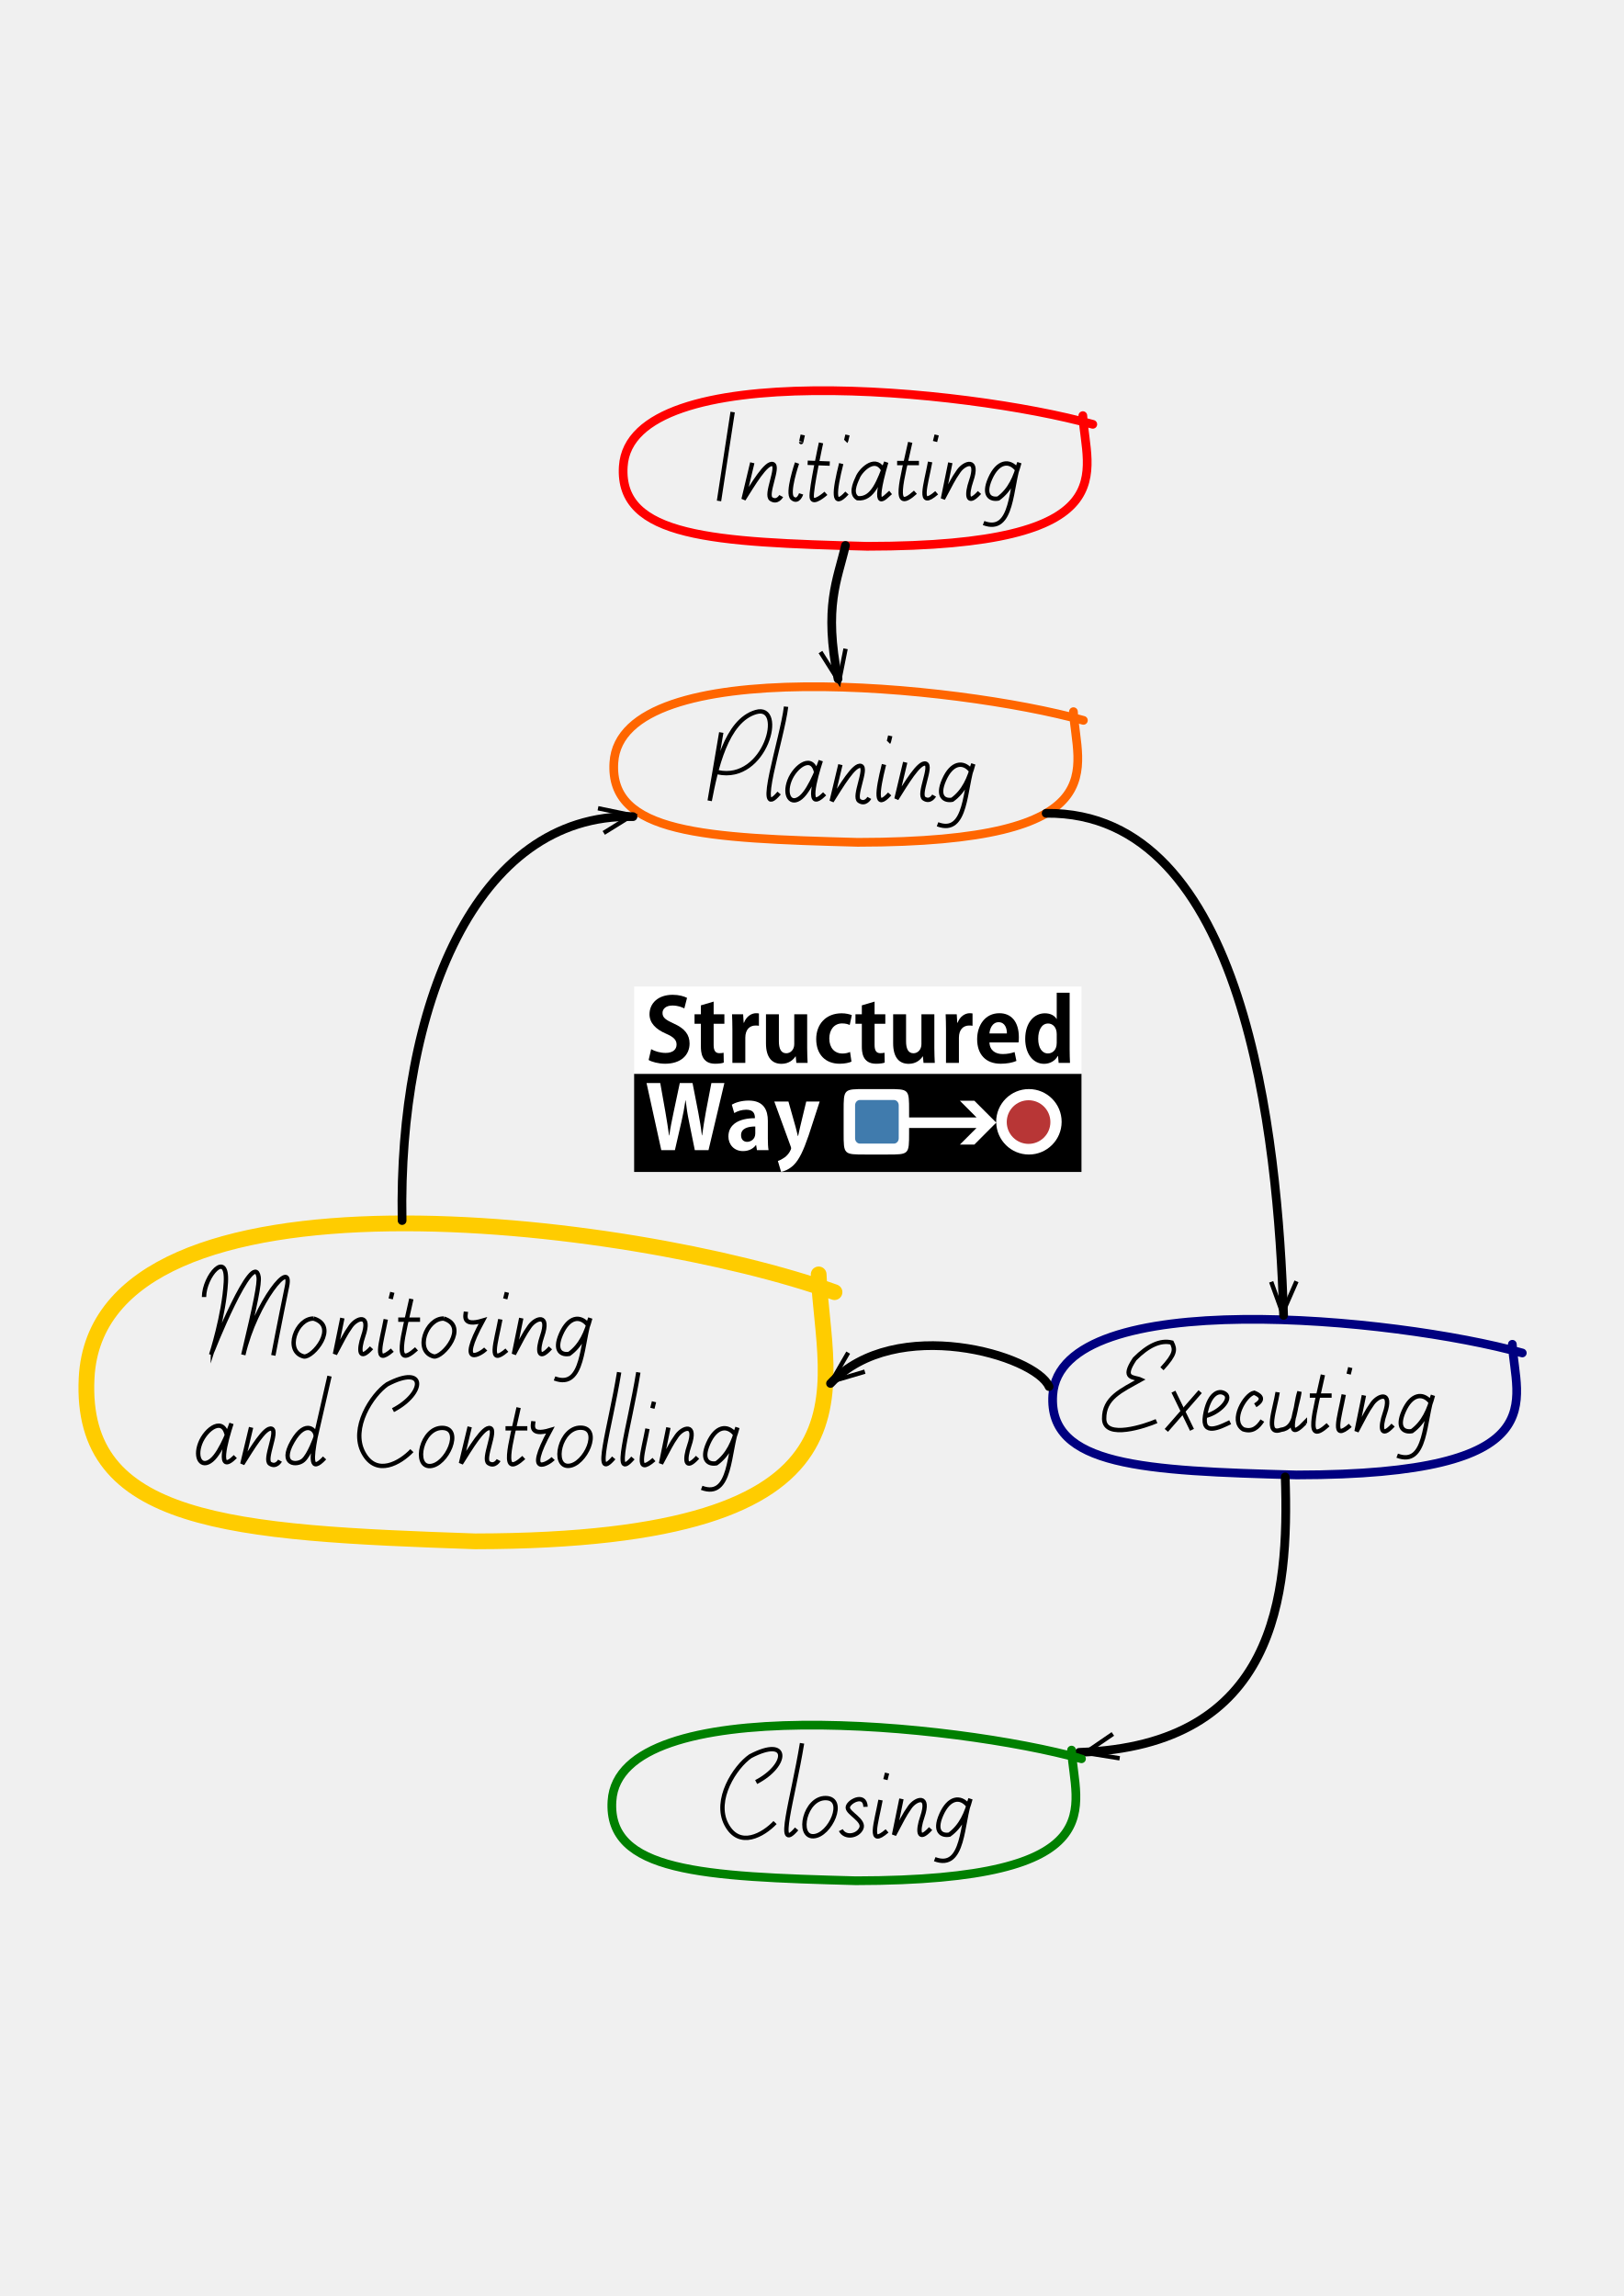
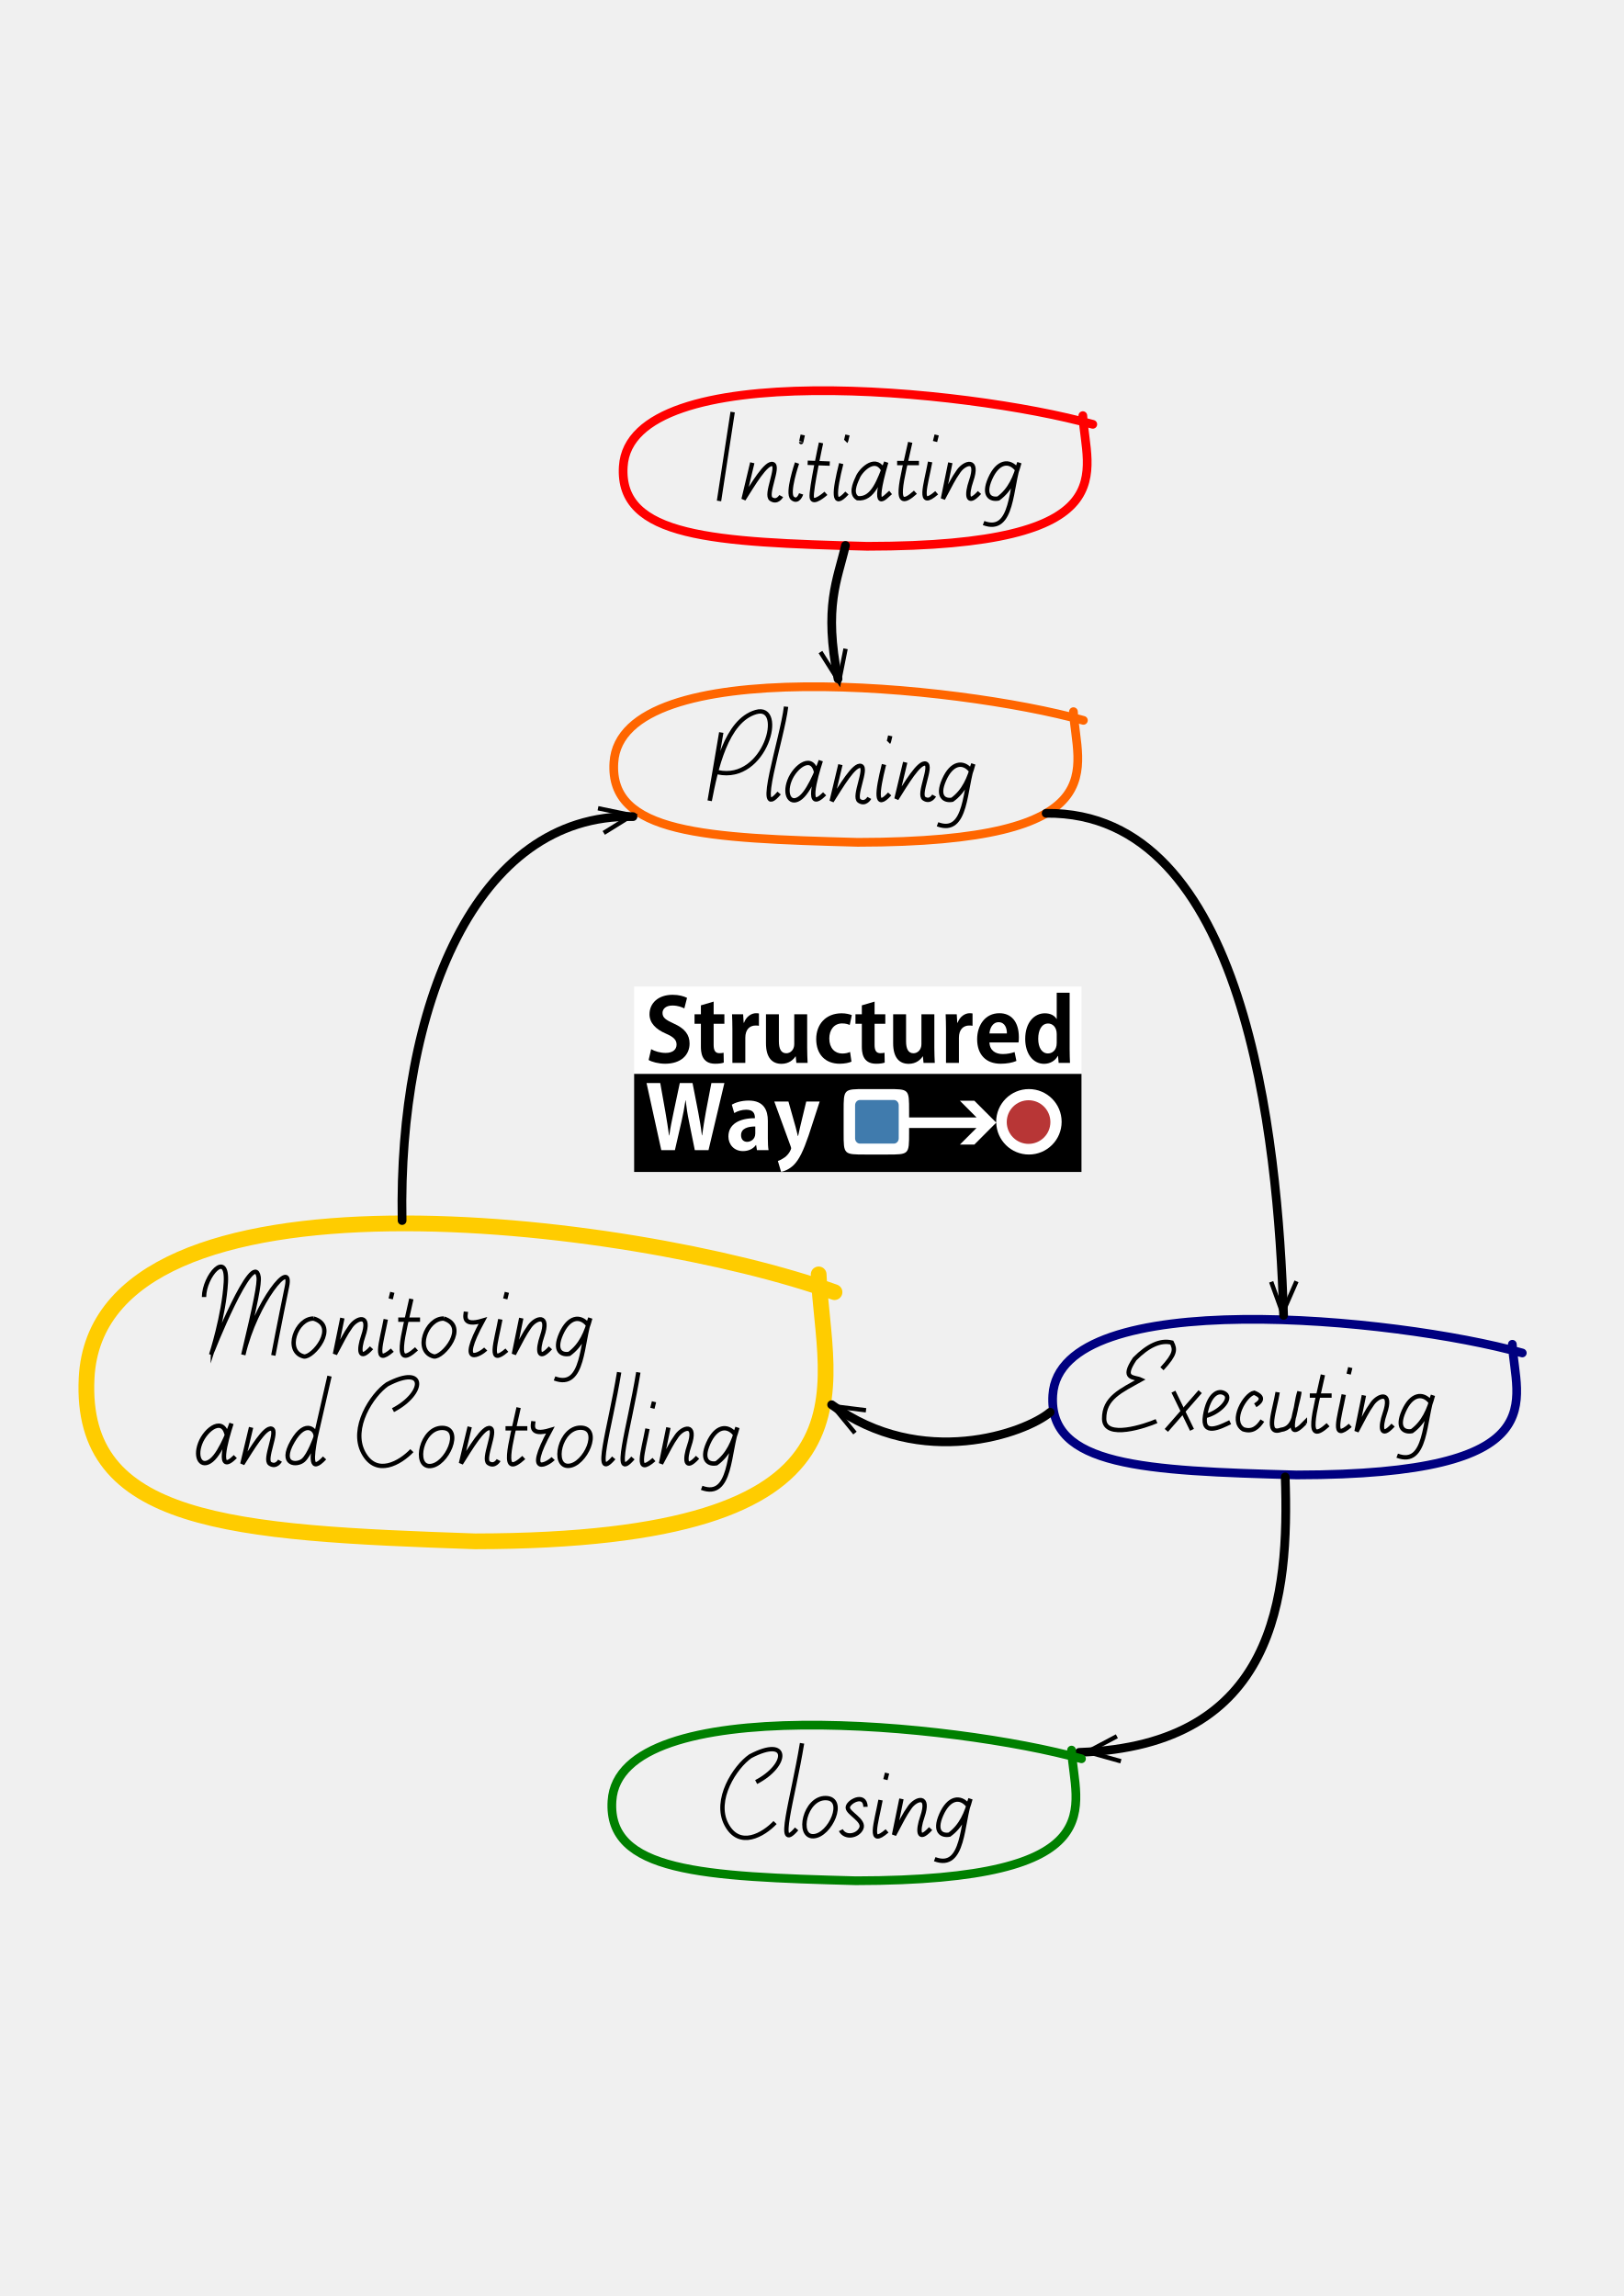
<svg xmlns="http://www.w3.org/2000/svg" xmlns:ns1="http://www.openswatchbook.org/uri/2009/osb" width="744.094" height="1052.362" id="svg6275" version="1.1">
  <defs id="defs6277">
    <marker orient="auto" refY="0.0" refX="0.0" id="Arrow2Send" style="overflow:visible;">
      <path id="path4039" style="font-size:12.0;fill-rule:evenodd;stroke-width:0.625;stroke-linejoin:round;" d="M 8.719,4.034 L -2.207,0.016 L 8.719,-4.002 C 6.973,-1.63 6.983,1.616 8.719,4.034 z " transform="scale(0.3) rotate(180) translate(-2.3,0)" />
    </marker>
    <marker orient="auto" refY="0.0" refX="0.0" id="Arrow1Lend" style="overflow:visible;">
      <path id="path4009" d="M 0.0,0.0 L 5.0,-5.0 L -12.5,0.0 L 5.0,5.0 L 0.0,0.0 z " style="fill-rule:evenodd;stroke:#000000;stroke-width:1.0pt;marker-start:none;" transform="scale(0.8) rotate(180) translate(12.5,0)" />
    </marker>
    <linearGradient id="linearGradient5213">
      <stop style="stop-color:#1b1b1b;stop-opacity:1;" offset="0" id="stop5215" />
      <stop id="stop5221" offset="0.5" style="stop-color:#1d1313;stop-opacity:0.498;" />
      <stop style="stop-color:#000000;stop-opacity:0;" offset="1" id="stop5217" />
    </linearGradient>
    <linearGradient id="linearGradient5203" ns1:paint="gradient">
      <stop style="stop-color:#a02c2c;stop-opacity:1;" offset="0" id="stop5205" />
      <stop style="stop-color:#a02c2c;stop-opacity:0;" offset="1" id="stop5207" />
    </linearGradient>
    <filter id="filter3855" color-interpolation-filters="sRGB">
      <feGaussianBlur id="feGaussianBlur3857" result="result1" in="SourceAlpha" stdDeviation="3" />
      <feComposite id="feComposite3859" in2="result1" result="result3" k4="-2" k1="-1" k2="3.2" operator="arithmetic" />
      <feColorMatrix id="feColorMatrix3861" result="result2" values="0 0 0 0 0 0 1 0 0 0 0 0 1 0 0 0 0 0 10 0 " />
      <feComposite id="feComposite3863" in2="result2" operator="out" in="SourceGraphic" result="fbSourceGraphic" />
      <feBlend id="feBlend3865" in2="fbSourceGraphic" mode="darken" in="fbSourceGraphic" />
    </filter>
  </defs>
  <g id="layer1">
    <path style="fill:none;stroke:#000000;stroke-width:2;stroke-linecap:butt;stroke-linejoin:miter;stroke-miterlimit:4;stroke-opacity:1;stroke-dasharray:none" d="m 335.75,188.862 -6.25,40.75" id="anim0" />
    <path style="fill:none;stroke:#000000;stroke-width:2;stroke-linecap:butt;stroke-linejoin:miter;stroke-miterlimit:4;stroke-opacity:1;stroke-dasharray:none" d="m 344.75,212.112 -4,16.75 c 4.253,-6.696 10.387,-17.241 13.438,-16.125 3.05,1.116 -3.683,14.102 -0.812,16 2.871,1.898 4.625,-1.375 4.625,-1.375" id="anim1" />
    <path style="fill:none;stroke:#000000;stroke-width:2;stroke-linecap:butt;stroke-linejoin:miter;stroke-miterlimit:4;stroke-opacity:1;stroke-dasharray:none" d="m 365.25,212.237 c 0,0 -4.781,13.874 -2.125,16.125 2.656,2.251 4,-2 4,-2" id="anim2" />
    <path style="fill:none;stroke:#000000;stroke-width:2;stroke-linecap:butt;stroke-linejoin:miter;stroke-miterlimit:4;stroke-opacity:1;stroke-dasharray:none" d="m 367.875,199.362 c -0.75,3.625 -0.75,3.25 -0.75,3.25" id="anim3" />
    <path style="fill:none;stroke:#000000;stroke-width:2;stroke-linecap:butt;stroke-linejoin:miter;stroke-miterlimit:4;stroke-opacity:1;stroke-dasharray:none" d="m 376.25,202.987 c 0,0 -4.698,21.414 -4.25,25 0.448,3.586 6.5,-1.875 6.5,-1.875" id="anim4" />
    <path style="fill:none;stroke:#000000;stroke-width:2;stroke-linecap:butt;stroke-linejoin:miter;stroke-miterlimit:4;stroke-opacity:1;stroke-dasharray:none" d="m 370.125,212.112 10.125,0.375" id="anim5" />
    <path style="fill:none;stroke:#000000;stroke-width:2;stroke-linecap:butt;stroke-linejoin:miter;stroke-miterlimit:4;stroke-opacity:1;stroke-dasharray:none" d="m 385.5,212.487 c -3.22,12.826 -4.089,20.873 2.625,13.5" id="anim7" />
    <path style="fill:none;stroke:#000000;stroke-width:2;stroke-linecap:butt;stroke-linejoin:miter;stroke-miterlimit:4;stroke-opacity:1;stroke-dasharray:none" d="m 388.375,199.362 c -0.625,2.875 -0.75,3 -0.75,3 l 0,0 0,0" id="anim8" />
    <path style="fill:none;stroke:#000000;stroke-width:2;stroke-linecap:butt;stroke-linejoin:miter;stroke-miterlimit:4;stroke-opacity:1;stroke-dasharray:none" d="m 404.5,214.987 c -3.833,-6.229 -10.513,1.074 -11.5,4 -1.304,2.796 -3.27,7.418 0,9.375 7.055,0.752 9.944,-8.214 13.125,-16.5 -7.065,24.493 -0.481,15.836 2,13.875 l 0,0 -0.75,0.625" id="anim9" />
    <path style="fill:none;stroke:#000000;stroke-width:2;stroke-linecap:butt;stroke-linejoin:miter;stroke-miterlimit:4;stroke-opacity:1;stroke-dasharray:none" d="m 417.125,202.737 c -3.7,17.033 -8.611,32.917 2.375,22.875" id="anim10" />
    <path style="fill:none;stroke:#000000;stroke-width:2;stroke-linecap:butt;stroke-linejoin:miter;stroke-miterlimit:4;stroke-opacity:1;stroke-dasharray:none" d="m 411.125,212.237 10,0 0,0" id="anim11" />
    <path style="fill:none;stroke:#000000;stroke-width:2;stroke-linecap:butt;stroke-linejoin:miter;stroke-miterlimit:4;stroke-opacity:1;stroke-dasharray:none" d="m 426.25,211.737 c -1.953,10.545 -5.891,21.863 3,14.125" id="anim12" />
    <path style="fill:none;stroke:#000000;stroke-width:2;stroke-linecap:butt;stroke-linejoin:miter;stroke-miterlimit:4;stroke-opacity:1;stroke-dasharray:none" d="m 429.25,199.362 -0.75,3" id="anim13" />
    <path style="fill:none;stroke:#000000;stroke-width:2;stroke-linecap:butt;stroke-linejoin:miter;stroke-miterlimit:4;stroke-opacity:1;stroke-dasharray:none" d="m 435.5,212.112 -3.375,16.5 c 3.678,-6.811 4.485,-8.859 7.25,-12.75 2.765,-3.891 9.372,-6.108 5.65,4.628 -2.067,5.96 -2.084,11.813 3.85,5.247" id="anim14" />
    <path style="fill:none;stroke:#000000;stroke-width:2;stroke-linecap:butt;stroke-linejoin:miter;stroke-miterlimit:4;stroke-opacity:1;stroke-dasharray:none" d="m 466,215.112 c -3.523,-4.394 -8.765,-3.676 -12.25,4.25 -3.485,7.926 0.374,9.774 3.75,9.125 5.377,-3.881 7.886,-9.848 9.625,-16.375 -4.142,10.567 -2.621,32.796 -16.375,27.625" id="anim15" />
    <path style="fill:none;stroke:#ff0000;stroke-width:4;stroke-linecap:round;stroke-linejoin:miter;stroke-miterlimit:4;stroke-opacity:1;stroke-dasharray:none" d="m 500.791,194.487 c -57.631,-16.135 -211.945,-31.388 -215.163,19.313 -2.071,32.638 41.542,34.714 111.745,36.595 120.181,-0.105 100.129,-34.252 98.858,-59.889" id="anim20" />
    <path style="fill:none;stroke:#000000;stroke-width:2;stroke-linecap:butt;stroke-linejoin:miter;stroke-miterlimit:4;stroke-opacity:1;stroke-dasharray:none" d="m 330.531,335.737 -5.303,31.289 c 2.746,-14.239 7.483,-36.698 21.213,-40.659 13.73,-3.961 4.479,32.394 -17.501,27.577" id="anim30" />
    <path style="fill:none;stroke:#000000;stroke-width:2;stroke-linecap:butt;stroke-linejoin:miter;stroke-miterlimit:4;stroke-opacity:1;stroke-dasharray:none" d="m 360.229,323.893 c -1.66,14.474 -14.93,53.617 -3.182,39.598" id="anim31" />
    <path style="fill:none;stroke:#000000;stroke-width:2;stroke-linecap:butt;stroke-linejoin:miter;stroke-miterlimit:4;stroke-opacity:1;stroke-dasharray:none" d="m 374.239,355.227 c -1.39,-10.46 -9.944,-4.106 -12.463,2.607 -2.519,6.713 0.582,11.481 5.259,7.646 4.677,-3.836 9.104,-16.838 9.104,-16.838 -2.579,7.964 -7.084,24.073 1.768,15.203" id="anim32" />
    <path style="fill:none;stroke:#000000;stroke-width:2;stroke-linecap:butt;stroke-linejoin:miter;stroke-miterlimit:4;stroke-opacity:1;stroke-dasharray:none" d="m 385.126,350.463 -4,16.75 c 4.253,-6.696 10.387,-17.241 13.438,-16.125 3.05,1.116 -3.683,14.102 -0.812,16 2.871,1.898 4.625,-1.375 4.625,-1.375" id="anim33" />
    <path style="fill:none;stroke:#000000;stroke-width:2;stroke-linecap:butt;stroke-linejoin:miter;stroke-miterlimit:4;stroke-opacity:1;stroke-dasharray:none" d="m 405.091,350.408 c -3.22,12.826 -4.089,20.873 2.625,13.5" id="anim34" />
    <path style="fill:none;stroke:#000000;stroke-width:2;stroke-linecap:butt;stroke-linejoin:miter;stroke-miterlimit:4;stroke-opacity:1;stroke-dasharray:none" d="m 407.966,337.283 c -0.625,2.875 -0.75,3 -0.75,3 l 0,0 0,0" id="anim35" />
    <path style="fill:none;stroke:#000000;stroke-width:2;stroke-linecap:butt;stroke-linejoin:miter;stroke-miterlimit:4;stroke-opacity:1;stroke-dasharray:none" d="m 414.824,349.403 -4,16.75 c 4.253,-6.696 10.387,-17.241 13.438,-16.125 3.05,1.116 -3.683,14.102 -0.812,16 2.871,1.898 4.625,-1.375 4.625,-1.375" id="anim36" />
    <path style="fill:none;stroke:#000000;stroke-width:2;stroke-linecap:butt;stroke-linejoin:miter;stroke-miterlimit:4;stroke-opacity:1;stroke-dasharray:none" d="m 444.897,353.178 c -3.523,-4.394 -8.765,-3.676 -12.25,4.25 -3.485,7.926 0.374,9.774 3.75,9.125 5.377,-3.881 7.886,-9.848 9.625,-16.375 -4.142,10.567 -2.621,32.796 -16.375,27.625" id="anim37" />
    <rect style="fill:#000000;fill-opacity:1;stroke:none" id="bg" width="205" height="45" x="290.61" y="492.16" />
    <rect style="fill:#ffffff;fill-opacity:1;stroke:none" id="rect3551" width="205" height="40" x="290.61" y="452.16" />
    <path id="logotext11" style="font-size:40px;font-style:normal;font-variant:normal;font-weight:bold;font-stretch:normal;text-align:start;line-height:125%;letter-spacing:0px;word-spacing:0px;writing-mode:lr-tb;text-anchor:start;fill:#ffffff;fill-opacity:1;stroke:none;font-family:Adobe Gothic Std;-inkscape-font-specification:Adobe Gothic Std Bold" d="m 323.49,509.56 c -0.64,3.68 -1.24,7.16 -1.72,10.8 l -0.12,0 c -0.4,-3.6 -1,-7 -1.68,-10.6 l -2.6,-13.36 -5.84,0 -2.8,13.2 c -0.8,3.84 -1.56,7.4 -2,10.84 l -0.12,0 c -0.44,-3.28 -1.04,-7.08 -1.68,-10.76 l -2.36,-13.28 -6.28,0 6.76,30.76 6.24,0 3,-13.04 c 0.76,-3.24 1.32,-6.32 1.84,-9.8 l 0.08,0 c 0.4,3.48 0.88,6.6 1.56,9.8 l 2.64,13.04 6.28,0 7.28,-30.76 -5.96,0 -2.52,13.16" />
    <path id="logotext12" style="font-size:40px;font-style:normal;font-variant:normal;font-weight:bold;font-stretch:normal;text-align:start;line-height:125%;letter-spacing:0px;word-spacing:0px;writing-mode:lr-tb;text-anchor:start;fill:#ffffff;fill-opacity:1;stroke:none;font-family:Adobe Gothic Std;-inkscape-font-specification:Adobe Gothic Std Bold" d="m 336.483,510.16 c 1.44,-0.88 3.44,-1.52 5.48,-1.52 3.24,0 4,1.68 4,3.88 -7.08,0 -12.16,2.68 -12.16,8.4 0,3.6 2.56,6.68 6.68,6.68 2.48,0 4.64,-1 5.92,-2.76 l 0.12,0 0.36,2.32 5.32,0 c -0.24,-1.36 -0.32,-3.32 -0.32,-5.28 l 0,-8.16 c 0,-4.88 -1.88,-9.28 -8.8,-9.28 -3.48,0 -6.24,1 -7.72,1.88 l 1.12,3.84 m 9.64,9.36 c 0,2.84 -2.32,3.84 -3.72,3.84 -1.48,0 -2.8,-0.92 -2.8,-3.04 0,-3.24 3.32,-4 6.52,-4 l 0,3.2" />
    <path id="logotext13" style="font-size:40px;font-style:normal;font-variant:normal;font-weight:bold;font-stretch:normal;text-align:start;line-height:125%;letter-spacing:0px;word-spacing:0px;writing-mode:lr-tb;text-anchor:start;fill:#ffffff;fill-opacity:1;stroke:none;font-family:Adobe Gothic Std;-inkscape-font-specification:Adobe Gothic Std Bold" d="m 366.676,516.52 c -0.32,1.4 -0.68,2.96 -0.92,4.16 l -0.12,0 c -0.28,-1.24 -0.68,-2.8 -1.04,-4.16 l -3.28,-11.64 -6.48,0 7.48,20.48 c 0.16,0.44 0.24,0.76 0.24,1 0,0.44 -1,2.72 -2.96,4.12 -1.04,0.72 -2.16,1.36 -3.12,1.64 l 1.48,5 c 1.32,-0.24 3.6,-1.04 5.76,-3.12 2.52,-2.52 4.4,-6.44 6.88,-13.64 l 5.04,-15.48 -6.16,0 -2.8,11.64" />
    <path id="logotext1" style="font-size:40px;font-style:normal;font-variant:normal;font-weight:bold;font-stretch:normal;text-align:start;line-height:125%;letter-spacing:0px;word-spacing:0px;writing-mode:lr-tb;text-anchor:start;fill:#000000;fill-opacity:1;stroke:none;font-family:Adobe Gothic Std;-inkscape-font-specification:Adobe Gothic Std Bold" d="m 297.25,485.84 c 1.44,0.88 4.52,1.72 7.56,1.72 7.16,0 11.2,-3.92 11.2,-9.28 0,-4.04 -2.2,-6.88 -7.12,-9.08 -3.76,-1.72 -5.28,-2.72 -5.28,-4.92 0,-1.72 1.4,-3.4 4.52,-3.4 2.52,0 4.4,0.76 5.48,1.32 l 1.24,-4.84 c -1.44,-0.72 -3.68,-1.4 -6.6,-1.4 -6.64,0 -10.6,3.88 -10.6,8.92 0,4 2.88,6.88 7.52,8.88 3.4,1.48 4.88,2.8 4.88,5 0,2.28 -1.72,3.84 -5,3.84 -2.48,0 -5.04,-0.76 -6.64,-1.72 l -1.16,4.96" />
    <path id="logotext2" style="font-size:40px;font-style:normal;font-variant:normal;font-weight:bold;font-stretch:normal;text-align:start;line-height:125%;letter-spacing:0px;word-spacing:0px;writing-mode:lr-tb;text-anchor:start;fill:#000000;fill-opacity:1;stroke:none;font-family:Adobe Gothic Std;-inkscape-font-specification:Adobe Gothic Std Bold" d="m 318.283,464.88 0,4.36 2.92,0 0,10.28 c 0,2.48 0.12,8.04 6.52,8.04 1.72,0 3.16,-0.2 3.96,-0.52 l -0.08,-4.52 c -0.6,0.12 -1.08,0.2 -1.92,0.2 -1.8,0 -2.64,-1.12 -2.64,-3.8 l 0,-9.68 4.92,0 0,-4.36 -4.92,0 0,-5.8 -5.84,1.72 0,4.08 -2.92,0" />
    <path id="logotext3" style="font-size:40px;font-style:normal;font-variant:normal;font-weight:bold;font-stretch:normal;text-align:start;line-height:125%;letter-spacing:0px;word-spacing:0px;writing-mode:lr-tb;text-anchor:start;fill:#000000;fill-opacity:1;stroke:none;font-family:Adobe Gothic Std;-inkscape-font-specification:Adobe Gothic Std Bold" d="m 340.793,468.76 -0.24,-3.88 -5.08,0 c 0.08,2 0.16,4.2 0.16,6.96 l 0,15.32 5.92,0 0,-11.52 c 0,-3.8 2.04,-5.6 4.72,-5.6 0.6,0 1.08,0.04 1.52,0.12 l 0,-5.64 c -0.4,-0.08 -0.76,-0.12 -1.32,-0.12 -2.08,0 -4.48,1.48 -5.52,4.36 l -0.16,0" />
    <path id="logotext4" style="font-size:40px;font-style:normal;font-variant:normal;font-weight:bold;font-stretch:normal;text-align:start;line-height:125%;letter-spacing:0px;word-spacing:0px;writing-mode:lr-tb;text-anchor:start;fill:#000000;fill-opacity:1;stroke:none;font-family:Adobe Gothic Std;-inkscape-font-specification:Adobe Gothic Std Bold" d="m 363.982,464.88 0,13.72 c 0,2.52 -1.72,4.16 -3.64,4.16 -2.44,0 -3.4,-2.12 -3.4,-5.48 l 0,-12.4 -5.92,0 0,13.28 c 0,6.68 2.88,9.44 7.12,9.44 3.44,0 5.48,-1.96 6.4,-3.4 l 0.12,0 0.28,2.96 5.16,0 c -0.08,-1.88 -0.2,-4.16 -0.2,-6.8 l 0,-15.48 -5.92,0" />
    <path id="logotext5" style="font-size:40px;font-style:normal;font-variant:normal;font-weight:bold;font-stretch:normal;text-align:start;line-height:125%;letter-spacing:0px;word-spacing:0px;writing-mode:lr-tb;text-anchor:start;fill:#000000;fill-opacity:1;stroke:none;font-family:Adobe Gothic Std;-inkscape-font-specification:Adobe Gothic Std Bold" d="m 390.363,465.28 c -0.96,-0.4 -2.72,-0.84 -4.64,-0.84 -7.36,0 -11.68,5.12 -11.68,11.8 0,7.08 4.24,11.32 10.76,11.32 2.36,0 4.4,-0.48 5.4,-0.96 l -0.64,-4.44 c -0.96,0.44 -2.12,0.72 -3.6,0.72 -3.4,0 -5.92,-2.52 -5.92,-6.88 0,-3.92 2.16,-6.92 5.88,-6.92 1.64,0 2.72,0.36 3.48,0.72 l 0.96,-4.52" />
    <path id="logotext6" style="font-size:40px;font-style:normal;font-variant:normal;font-weight:bold;font-stretch:normal;text-align:start;line-height:125%;letter-spacing:0px;word-spacing:0px;writing-mode:lr-tb;text-anchor:start;fill:#000000;fill-opacity:1;stroke:none;font-family:Adobe Gothic Std;-inkscape-font-specification:Adobe Gothic Std Bold" d="m 392.033,464.88 0,4.36 2.92,0 0,10.28 c 0,2.48 0.12,8.04 6.52,8.04 1.72,0 3.16,-0.2 3.96,-0.52 l -0.08,-4.52 c -0.6,0.12 -1.08,0.2 -1.92,0.2 -1.8,0 -2.64,-1.12 -2.64,-3.8 l 0,-9.68 4.92,0 0,-4.36 -4.92,0 0,-5.8 -5.84,1.72 0,4.08 -2.92,0" />
    <path id="logotext7" style="font-size:40px;font-style:normal;font-variant:normal;font-weight:bold;font-stretch:normal;text-align:start;line-height:125%;letter-spacing:0px;word-spacing:0px;writing-mode:lr-tb;text-anchor:start;fill:#000000;fill-opacity:1;stroke:none;font-family:Adobe Gothic Std;-inkscape-font-specification:Adobe Gothic Std Bold" d="m 422.263,464.88 0,13.72 c 0,2.52 -1.72,4.16 -3.64,4.16 -2.44,0 -3.4,-2.12 -3.4,-5.48 l 0,-12.4 -5.92,0 0,13.28 c 0,6.68 2.88,9.44 7.12,9.44 3.44,0 5.48,-1.96 6.4,-3.4 l 0.12,0 0.28,2.96 5.16,0 c -0.08,-1.88 -0.2,-4.16 -0.2,-6.8 l 0,-15.48 -5.92,0" />
    <path id="logotext8" style="font-size:40px;font-style:normal;font-variant:normal;font-weight:bold;font-stretch:normal;text-align:start;line-height:125%;letter-spacing:0px;word-spacing:0px;writing-mode:lr-tb;text-anchor:start;fill:#000000;fill-opacity:1;stroke:none;font-family:Adobe Gothic Std;-inkscape-font-specification:Adobe Gothic Std Bold" d="m 438.684,468.76 -0.24,-3.88 -5.08,0 c 0.08,2 0.16,4.2 0.16,6.96 l 0,15.32 5.92,0 0,-11.52 c 0,-3.8 2.04,-5.6 4.72,-5.6 0.6,0 1.08,0.04 1.52,0.12 l 0,-5.64 c -0.4,-0.08 -0.76,-0.12 -1.32,-0.12 -2.08,0 -4.48,1.48 -5.52,4.36 l -0.16,0" />
    <path id="logotext9" style="font-size:40px;font-style:normal;font-variant:normal;font-weight:bold;font-stretch:normal;text-align:start;line-height:125%;letter-spacing:0px;word-spacing:0px;writing-mode:lr-tb;text-anchor:start;fill:#000000;fill-opacity:1;stroke:none;font-family:Adobe Gothic Std;-inkscape-font-specification:Adobe Gothic Std Bold" d="m 466.753,477.8 c 0.12,-0.64 0.16,-1.48 0.16,-2.36 0,-7.2 -3.52,-11.04 -8.92,-11.04 -6.52,0 -10.2,5.52 -10.2,11.92 0,6.92 3.92,11.24 10.8,11.24 2.76,0 5.36,-0.48 7.2,-1.28 l -0.84,-4.08 c -1.52,0.52 -3.24,0.92 -5.44,0.92 -3.2,0 -5.92,-1.52 -6.08,-5.32 l 13.32,0 m -13.32,-4.12 c 0.16,-2.2 1.36,-5.16 4.2,-5.16 2.92,0 3.84,2.84 3.8,5.16 l -8,0" />
    <path id="logotext10" style="font-size:40px;font-style:normal;font-variant:normal;font-weight:bold;font-stretch:normal;text-align:start;line-height:125%;letter-spacing:0px;word-spacing:0px;writing-mode:lr-tb;text-anchor:start;fill:#000000;fill-opacity:1;stroke:none;font-family:Adobe Gothic Std;-inkscape-font-specification:Adobe Gothic Std Bold" d="m 484.264,455 0,12.04 -0.08,0 c -0.88,-1.52 -2.76,-2.6 -5.36,-2.6 -4.8,0 -9,4.16 -9,11.76 0,6.76 3.6,11.4 8.64,11.4 2.72,0 5.12,-1.4 6.28,-3.6 l 0.12,0 0.28,3.16 5.2,0 c -0.08,-1.64 -0.16,-4.12 -0.16,-6.36 l 0,-25.8 -5.92,0 m 0,23.04 c 0,3.52 -2.24,4.8 -4,4.8 -2.8,0 -4.48,-2.68 -4.48,-6.72 0,-3.88 1.52,-7 4.56,-7 1.96,0 3.92,1.6 3.92,4.84 l 0,4.08" />
    <g id="g3095">
      <path id="rect6105" d="m 396.61,499.172 c -9.989,0 -10,0.006 -10,10 l 0,10 c 0,9.991 0.009,10 10,10 l 10,0 c 9.991,0 10,-10e-4 10,-10 l 0,-2.156 30.875,0 -7.594,7.594 6.625,0 10.031,-10.062 c 0.202,8.109 6.812,14.625 14.969,14.625 8.284,0 15,-6.716 15,-15 0,-8.284 -6.716,-15 -15,-15 -8.284,0 -15,6.716 -15,15 0,0.116 -0.003,0.228 0,0.344 l -10,-10 -6.625,0 7.625,7.656 -30.906,0 0,-3 c 0,-10.023 0.023,-10 -10,-10 z" style="fill:#ffffff;fill-opacity:1;stroke:#ffffff;stroke-width:0;stroke-linejoin:miter;stroke-miterlimit:4;stroke-opacity:1" />
      <rect ry="2.423" rx="2.237" y="504.169" x="391.86" height="20" width="20" id="rect2989" style="fill:#3a77ab;fill-opacity:0.961;stroke:none" />
      <path transform="matrix(0.9411765,0,0,0.9638554,43.71269,-18.5854)" d="m 465,552.862 a 10.625,10.375 0 1 1 -21.25,0 10.625,10.375 0 1 1 21.25,0 z" id="logo" style="fill:#b62f2f;fill-opacity:0.961;stroke:none" />
    </g>
    <path style="fill:none;stroke:#ff6600;stroke-width:4;stroke-linecap:round;stroke-linejoin:miter;stroke-miterlimit:4;stroke-opacity:1;stroke-dasharray:none" d="m 496.484,330.171 c -57.631,-16.135 -211.945,-31.388 -215.163,19.313 -2.071,32.638 41.542,34.714 111.745,36.595 120.181,-0.105 100.129,-34.252 98.858,-59.889" id="anim38" />
    <path style="fill:none;stroke:#000000;stroke-width:4;stroke-linecap:round;stroke-linejoin:miter;stroke-miterlimit:4;stroke-opacity:1;stroke-dasharray:none;marker-end:none" d="m 387.453,250.001 c -3.656,15.844 -10.088,27.865 -3.414,61.14" id="anim39" />
    <path style="fill:none;stroke:#000000;stroke-width:2;stroke-linecap:butt;stroke-linejoin:miter;stroke-miterlimit:4;stroke-opacity:1;stroke-dasharray:none" d="m 376,298.862 8.5,13.5 3,-15" id="anim40" />
    <path style="fill:none;stroke:#000000;stroke-width:2;stroke-linecap:butt;stroke-linejoin:miter;stroke-miterlimit:4;stroke-opacity:1;stroke-dasharray:none" d="m 532.5,627.362 c 6.35,-6.887 6.063,-8.859 4.5,-12 -5.318,-1.337 -11.016,1.507 -17,7.5 -6.373,9.484 -0.24,8.13 2.75,9.5 -8.947,5 -16.89,8.382 -16.75,18 0.14,9.618 19.236,3.103 24,1" id="anim50" />
    <path style="fill:none;stroke:#000000;stroke-width:2;stroke-linecap:butt;stroke-linejoin:miter;stroke-miterlimit:4;stroke-opacity:1;stroke-dasharray:none" d="m 537.75,637.862 8.5,17.5" id="anim51" />
    <path style="fill:none;stroke:#000000;stroke-width:2;stroke-linecap:butt;stroke-linejoin:miter;stroke-miterlimit:4;stroke-opacity:1;stroke-dasharray:none" d="m 534.5,655.612 15.5,-17.75" id="anim53" />
    <path style="fill:none;stroke:#000000;stroke-width:2;stroke-linecap:butt;stroke-linejoin:miter;stroke-miterlimit:4;stroke-opacity:1;stroke-dasharray:none" d="m 552,649.112 c 6.779,-1.421 12.718,-7.973 9.5,-10.25 -3.218,-2.277 -7.683,0.385 -9.25,10 -1.567,9.615 7.016,5.175 11.5,3" id="anim54" />
    <path style="fill:none;stroke:#000000;stroke-width:2;stroke-linecap:butt;stroke-linejoin:miter;stroke-miterlimit:4;stroke-opacity:1;stroke-dasharray:none" d="m 575.25,644.112 c 5.028,-3.081 1.52,-4.951 -0.5,-5.75 -3.999,0.657 -11.325,12.836 -5,16.75 4.079,1.38 6.658,-0.742 8.75,-4" id="anim55" />
    <path style="fill:none;stroke:#000000;stroke-width:2;stroke-linecap:butt;stroke-linejoin:miter;stroke-miterlimit:4;stroke-opacity:1;stroke-dasharray:none" d="m 585.5,638.112 c -1.212,7.829 -5.938,19.924 1.5,17.25 7.336,-0.83 6.196,-10.523 8.5,-17.5 -0.67,6.256 -7.939,25.111 2.5,14.25 l 0,0 0,0.25" id="anim56" />
    <path style="fill:none;stroke:#000000;stroke-width:2;stroke-linecap:butt;stroke-linejoin:miter;stroke-miterlimit:4;stroke-opacity:1;stroke-dasharray:none" d="m 606.242,630.15 c -3.7,17.033 -8.611,32.917 2.375,22.875" id="anim57" />
    <path style="fill:none;stroke:#000000;stroke-width:2;stroke-linecap:butt;stroke-linejoin:miter;stroke-miterlimit:4;stroke-opacity:1;stroke-dasharray:none" d="m 600.242,639.65 10,0 0,0" id="anim58" />
    <path style="fill:none;stroke:#000000;stroke-width:2;stroke-linecap:butt;stroke-linejoin:miter;stroke-miterlimit:4;stroke-opacity:1;stroke-dasharray:none" d="m 615.79,639.198 c -1.953,10.545 -5.891,21.863 3,14.125" id="anim59" />
    <path style="fill:none;stroke:#000000;stroke-width:2;stroke-linecap:butt;stroke-linejoin:miter;stroke-miterlimit:4;stroke-opacity:1;stroke-dasharray:none" d="m 618.79,626.823 -0.75,3" id="anim60" />
    <path style="fill:none;stroke:#000000;stroke-width:2;stroke-linecap:butt;stroke-linejoin:miter;stroke-miterlimit:4;stroke-opacity:1;stroke-dasharray:none" d="m 625.04,639.573 -3.375,16.5 c 3.678,-6.811 4.485,-8.859 7.25,-12.75 2.765,-3.891 9.372,-6.108 5.65,4.628 -2.067,5.96 -2.084,11.813 3.85,5.247" id="anim61" />
    <path style="fill:none;stroke:#000000;stroke-width:2;stroke-linecap:butt;stroke-linejoin:miter;stroke-miterlimit:4;stroke-opacity:1;stroke-dasharray:none" d="m 655.54,642.573 c -3.523,-4.394 -8.765,-3.676 -12.25,4.25 -3.485,7.926 0.374,9.774 3.75,9.125 5.377,-3.881 7.886,-9.848 9.625,-16.375 -4.142,10.567 -2.621,32.796 -16.375,27.625" id="anim62" />
    <path style="fill:none;stroke:#000080;stroke-width:4;stroke-linecap:round;stroke-linejoin:miter;stroke-miterlimit:4;stroke-opacity:1;stroke-dasharray:none" d="m 697.617,620.124 c -57.631,-16.135 -211.945,-31.388 -215.163,19.313 -2.071,32.638 41.542,34.714 111.745,36.595 120.181,-0.105 100.129,-34.252 98.858,-59.889" id="anim63" />
    <path style="fill:none;stroke:#000000;stroke-width:4;stroke-linecap:round;stroke-linejoin:miter;stroke-miterlimit:4;stroke-opacity:1;stroke-dasharray:none;marker-end:none" d="m 479.418,372.766 c 91.155,-0.966 106.282,147.66 108.809,230.134" id="anim64" />
    <path style="fill:none;stroke:#000000;stroke-width:2;stroke-linecap:butt;stroke-linejoin:miter;stroke-miterlimit:4;stroke-opacity:1;stroke-dasharray:none" d="m 594.145,587.294 -6.397,14.614 -5.198,-14.387" id="anim65" />
    <path style="fill:none;stroke:#000000;stroke-width:2;stroke-linecap:butt;stroke-linejoin:miter;stroke-miterlimit:4;stroke-opacity:1;stroke-dasharray:none" d="m 93.5,594.487 c 0.057,-9.641 10.877,-21.945 10,-6.75 -0.877,15.195 -6.75,33.25 -6.75,33.25 -0.117,-0.588 19.502,-49.125 21.75,-35.75 0.489,2.912 -1.385,12.203 -7,35.75 5.578,-24.154 22.879,-45.162 20,-31.25 -3.26,15.757 -6.25,31.5 -6.25,31.5" id="anim70" />
    <path style="fill:none;stroke:#000000;stroke-width:2;stroke-linecap:butt;stroke-linejoin:miter;stroke-miterlimit:4;stroke-opacity:1;stroke-dasharray:none" d="m 143.75,604.362 c 11.528,3.554 -0.396,18.041 -4.5,17.375 -9.063,-2.212 -3.545,-17.579 4.5,-17.375" id="anim71" />
    <path style="fill:none;stroke:#000000;stroke-width:2;stroke-linecap:butt;stroke-linejoin:miter;stroke-miterlimit:4;stroke-opacity:1;stroke-dasharray:none" d="m 156.886,604.134 -3.375,16.5 c 3.678,-6.811 4.485,-8.859 7.25,-12.75 2.765,-3.891 9.372,-6.108 5.65,4.628 -2.067,5.96 -2.084,11.813 3.85,5.247" id="anim72" />
    <path style="fill:none;stroke:#000000;stroke-width:2;stroke-linecap:butt;stroke-linejoin:miter;stroke-miterlimit:4;stroke-opacity:1;stroke-dasharray:none" d="m 176.787,604.709 c -1.953,10.545 -5.891,21.863 3,14.125" id="anim73" />
    <path style="fill:none;stroke:#000000;stroke-width:2;stroke-linecap:butt;stroke-linejoin:miter;stroke-miterlimit:4;stroke-opacity:1;stroke-dasharray:none" d="m 179.787,592.334 -0.75,3" id="anim74" />
    <path style="fill:none;stroke:#000000;stroke-width:2;stroke-linecap:butt;stroke-linejoin:miter;stroke-miterlimit:4;stroke-opacity:1;stroke-dasharray:none" d="m 229.287,604.709 c -1.953,10.545 -5.891,21.863 3,14.125" id="anim79" />
    <path style="fill:none;stroke:#000000;stroke-width:2;stroke-linecap:butt;stroke-linejoin:miter;stroke-miterlimit:4;stroke-opacity:1;stroke-dasharray:none" d="m 232.287,592.334 -0.75,3" id="anim80" />
    <path style="fill:none;stroke:#000000;stroke-width:2;stroke-linecap:butt;stroke-linejoin:miter;stroke-miterlimit:4;stroke-opacity:1;stroke-dasharray:none" d="m 238.875,604.165 -3.375,16.5 c 3.678,-6.811 4.485,-8.859 7.25,-12.75 2.765,-3.891 9.372,-6.108 5.65,4.628 -2.067,5.96 -2.084,11.813 3.85,5.247" id="anim81" />
    <path style="fill:none;stroke:#000000;stroke-width:2;stroke-linecap:butt;stroke-linejoin:miter;stroke-miterlimit:4;stroke-opacity:1;stroke-dasharray:none" d="m 269.375,607.165 c -3.523,-4.394 -8.765,-3.676 -12.25,4.25 -3.485,7.926 0.374,9.774 3.75,9.125 5.377,-3.881 7.886,-9.848 9.625,-16.375 -4.142,10.567 -2.621,32.796 -16.375,27.625" id="anim82" />
    <path style="fill:none;stroke:#000000;stroke-width:2;stroke-linecap:butt;stroke-linejoin:miter;stroke-miterlimit:4;stroke-opacity:1;stroke-dasharray:none" d="m 188.5,595.361 c -3.7,17.033 -8.611,32.917 2.375,22.875" id="anim75" />
    <path style="fill:none;stroke:#000000;stroke-width:2;stroke-linecap:butt;stroke-linejoin:miter;stroke-miterlimit:4;stroke-opacity:1;stroke-dasharray:none" d="m 182.5,604.861 10,0 0,0" id="anim76" />
    <path style="fill:none;stroke:#000000;stroke-width:2;stroke-linecap:butt;stroke-linejoin:miter;stroke-miterlimit:4;stroke-opacity:1;stroke-dasharray:none" d="m 203.333,604.352 c 11.528,3.554 -0.396,18.041 -4.5,17.375 -9.063,-2.212 -3.545,-17.579 4.5,-17.375" id="anim77" />
    <path style="fill:none;stroke:#000000;stroke-width:2;stroke-linecap:butt;stroke-linejoin:miter;stroke-miterlimit:4;stroke-opacity:1;stroke-dasharray:none" d="m 213.531,601.206 c -0.179,1.714 -1.925,6.984 7.719,4.094 -12.291,22.469 -0.525,14.981 1.344,13.031" id="anim78" />
    <path style="fill:none;stroke:#000000;stroke-width:2;stroke-linecap:butt;stroke-linejoin:miter;stroke-miterlimit:4;stroke-opacity:1;stroke-dasharray:none" d="m 104.178,659.005 c -1.39,-10.46 -9.944,-4.106 -12.463,2.607 -2.519,6.713 0.582,11.481 5.259,7.646 4.677,-3.836 9.104,-16.838 9.104,-16.838 -2.579,7.964 -7.084,24.073 1.768,15.203" id="anim90" />
    <path style="fill:none;stroke:#000000;stroke-width:2;stroke-linecap:butt;stroke-linejoin:miter;stroke-miterlimit:4;stroke-opacity:1;stroke-dasharray:none" d="m 115.065,654.241 -4,16.75 c 4.253,-6.696 10.387,-17.241 13.438,-16.125 3.05,1.116 -3.683,14.102 -0.812,16 2.871,1.898 4.625,-1.375 4.625,-1.375" id="anim92" />
    <path style="fill:none;stroke:#000000;stroke-width:2;stroke-linecap:butt;stroke-linejoin:miter;stroke-miterlimit:4;stroke-opacity:1;stroke-dasharray:none" d="m 151,630.737 -6.438,28.156 c 0.913,-2.999 -4.336,-9.047 -10.531,1.844 -6.196,10.891 2.16,11.064 4.969,8.562 2.809,-2.502 5.557,-10.379 5.557,-10.379 -1.662,8.928 -2.565,16.592 4.193,9.316" id="anim93" />
    <path style="fill:none;stroke:#000000;stroke-width:2;stroke-linecap:butt;stroke-linejoin:miter;stroke-miterlimit:4;stroke-opacity:1;stroke-dasharray:none" d="m 180.094,646.334 c 14.848,-7.683 15.432,-21.343 -2.652,-11.844 -7.001,4.829 -16.932,20.04 -10.96,31.289 5.972,11.249 17.011,4.654 22.274,-0.884" id="anim100" />
    <path style="fill:none;stroke:#000000;stroke-width:2;stroke-linecap:butt;stroke-linejoin:miter;stroke-miterlimit:4;stroke-opacity:1;stroke-dasharray:none" d="m 202.721,654.466 c -9.613,-0.158 -13.342,17.82 -5.657,17.501 7.685,-0.319 15.27,-17.343 5.657,-17.501 z" id="anim101" />
    <path style="fill:none;stroke:#000000;stroke-width:2;stroke-linecap:butt;stroke-linejoin:miter;stroke-miterlimit:4;stroke-opacity:1;stroke-dasharray:none" d="m 215.244,653.989 -4,16.75 c 4.253,-6.696 10.387,-17.241 13.438,-16.125 3.05,1.116 -3.683,14.102 -0.812,16 2.871,1.898 4.625,-1.375 4.625,-1.375" id="anim102" />
    <path style="fill:none;stroke:#000000;stroke-width:2;stroke-linecap:butt;stroke-linejoin:miter;stroke-miterlimit:4;stroke-opacity:1;stroke-dasharray:none" d="m 237.662,645.176 c -3.7,17.033 -8.611,32.917 2.375,22.875" id="anim103" />
    <path style="fill:none;stroke:#000000;stroke-width:2;stroke-linecap:butt;stroke-linejoin:miter;stroke-miterlimit:4;stroke-opacity:1;stroke-dasharray:none" d="m 231.662,654.676 10,0 0,0" id="anim104" />
    <path style="fill:none;stroke:#000000;stroke-width:2;stroke-linecap:butt;stroke-linejoin:miter;stroke-miterlimit:4;stroke-opacity:1;stroke-dasharray:none" d="m 244.446,651.414 c -0.179,1.714 -1.925,6.984 7.719,4.094 -12.291,22.469 -0.525,14.981 1.344,13.031" id="anim106" />
    <path style="fill:none;stroke:#000000;stroke-width:2;stroke-linecap:butt;stroke-linejoin:miter;stroke-miterlimit:4;stroke-opacity:1;stroke-dasharray:none" d="m 266.165,654.376 c -9.613,-0.158 -13.342,17.82 -5.657,17.501 7.685,-0.319 15.27,-17.343 5.657,-17.501 z" id="anim107" />
    <path style="fill:none;stroke:#000000;stroke-width:2;stroke-linecap:butt;stroke-linejoin:miter;stroke-miterlimit:4;stroke-opacity:1;stroke-dasharray:none" d="m 296.715,654.86 c -1.953,10.545 -5.891,21.863 3,14.125" id="anim110" />
    <path style="fill:none;stroke:#000000;stroke-width:2;stroke-linecap:butt;stroke-linejoin:miter;stroke-miterlimit:4;stroke-opacity:1;stroke-dasharray:none" d="m 299.715,642.485 -0.75,3" id="anim111" />
    <path style="fill:none;stroke:#000000;stroke-width:2;stroke-linecap:butt;stroke-linejoin:miter;stroke-miterlimit:4;stroke-opacity:1;stroke-dasharray:none" d="m 306.304,654.316 -3.375,16.5 c 3.678,-6.811 4.485,-8.859 7.25,-12.75 2.765,-3.891 9.372,-6.108 5.65,4.628 -2.067,5.96 -2.084,11.813 3.85,5.247" id="anim112" />
    <path style="fill:none;stroke:#000000;stroke-width:2;stroke-linecap:butt;stroke-linejoin:miter;stroke-miterlimit:4;stroke-opacity:1;stroke-dasharray:none" d="m 336.804,657.316 c -3.523,-4.394 -8.765,-3.676 -12.25,4.25 -3.485,7.926 0.374,9.774 3.75,9.125 5.377,-3.881 7.886,-9.848 9.625,-16.375 -4.142,10.567 -2.621,32.796 -16.375,27.625" id="anim113" />
    <path style="fill:none;stroke:#000000;stroke-width:2;stroke-linecap:butt;stroke-linejoin:miter;stroke-miterlimit:4;stroke-opacity:1;stroke-dasharray:none" d="m 292.524,629.01 c -4.275,26.153 -12.322,50.769 -2.475,39.244" id="anim109" />
    <path style="fill:none;stroke:#000000;stroke-width:2;stroke-linecap:butt;stroke-linejoin:miter;stroke-miterlimit:4;stroke-opacity:1;stroke-dasharray:none" d="m 283.733,628.966 c -4.275,26.153 -12.322,50.769 -2.475,39.244" id="anim108" />
    <path style="fill:none;stroke:#ffcc00;stroke-width:7.216;stroke-linecap:round;stroke-linejoin:miter;stroke-miterlimit:4;stroke-opacity:1;stroke-dasharray:none" d="M 382.431,592.251 C 290.626,559.288 44.808,528.128 39.682,631.705 c -3.3,66.677 66.175,70.918 178.008,74.76 191.446,-0.215 159.503,-69.975 157.478,-122.349" id="anim120" />
-     <path style="fill:none;stroke:#000000;stroke-width:4;stroke-linecap:round;stroke-linejoin:miter;stroke-miterlimit:4;stroke-opacity:1;stroke-dasharray:none;marker-end:none" d="m 480.749,635.538 c -6.271,-14.422 -70.475,-33.144 -100.141,-1.443" id="anim121" />
-     <path style="fill:none;stroke:#000000;stroke-width:2;stroke-linecap:butt;stroke-linejoin:miter;stroke-miterlimit:4;stroke-opacity:1;stroke-dasharray:none" d="m 396.343,628.694 -15.299,4.521 7.656,-13.243" id="anim122" />
+     <path style="fill:none;stroke:#000000;stroke-width:4;stroke-linecap:round;stroke-linejoin:miter;stroke-miterlimit:4;stroke-opacity:1;stroke-dasharray:none;marker-end:none" d="m 481.249,647.288 c -11.271,9.536 -58.912,26.728 -100.141,-3.443" id="anim121" />
+     <path style="fill:none;stroke:#000000;stroke-width:2;stroke-linecap:butt;stroke-linejoin:miter;stroke-miterlimit:4;stroke-opacity:1;stroke-dasharray:none" d="m 391.803,656.832 -10.119,-12.333 15.179,1.898" id="anim122" />
    <path style="fill:none;stroke:#000000;stroke-width:4;stroke-linecap:round;stroke-linejoin:miter;stroke-miterlimit:4;stroke-opacity:1;stroke-dasharray:none;marker-end:none" d="M 184.268,559.429 C 182.423,462.396 217.55,372.769 290.077,374.295" id="anim130" />
    <path style="fill:none;stroke:#000000;stroke-width:2;stroke-linecap:butt;stroke-linejoin:miter;stroke-miterlimit:4;stroke-opacity:1;stroke-dasharray:none" d="m 274.054,370.462 15.623,3.228 -12.996,8.068" id="anim131" />
    <path style="fill:none;stroke:#000000;stroke-width:4;stroke-linecap:round;stroke-linejoin:miter;stroke-miterlimit:4;stroke-opacity:1;stroke-dasharray:none;marker-end:none" d="m 588.976,676.927 c 1.853,54.421 -3.917,123.151 -94.406,126.253" id="anim151" />
    <path style="fill:none;stroke:#000000;stroke-width:2;stroke-linecap:butt;stroke-linejoin:miter;stroke-miterlimit:4;stroke-opacity:1;stroke-dasharray:none" d="m 346.524,816.798 c 14.848,-7.683 15.432,-21.343 -2.652,-11.844 -7.001,4.829 -16.932,20.04 -10.96,31.289 5.972,11.249 17.011,4.654 22.274,-0.884" id="anim140" />
    <path style="fill:none;stroke:#000000;stroke-width:2;stroke-linecap:butt;stroke-linejoin:miter;stroke-miterlimit:4;stroke-opacity:1;stroke-dasharray:none" d="m 367.547,799.025 c -4.275,26.153 -12.322,50.769 -2.475,39.244" id="anim141" />
    <path style="fill:none;stroke:#000000;stroke-width:2;stroke-linecap:butt;stroke-linejoin:miter;stroke-miterlimit:4;stroke-opacity:1;stroke-dasharray:none" d="m 378.42,824.14 c -9.613,-0.158 -13.342,17.82 -5.657,17.501 7.685,-0.319 15.27,-17.343 5.657,-17.501 z" id="anim142" />
    <path style="fill:none;stroke:#000000;stroke-width:2;stroke-linecap:butt;stroke-linejoin:miter;stroke-miterlimit:4;stroke-opacity:1;stroke-dasharray:none" d="m 396.645,828.149 c -0.22,-6.735 -8.345,-2.201 -8.132,0.442 0.214,2.643 7.847,5.811 6.187,9.458 -1.66,3.646 -7.441,4.562 -9.369,0.795" id="anim143" />
    <path style="fill:none;stroke:#000000;stroke-width:2;stroke-linecap:butt;stroke-linejoin:miter;stroke-miterlimit:4;stroke-opacity:1;stroke-dasharray:none" d="m 403.512,825.056 c -1.953,10.545 -5.891,21.863 3,14.125" id="anim144" />
    <path style="fill:none;stroke:#000000;stroke-width:2;stroke-linecap:butt;stroke-linejoin:miter;stroke-miterlimit:4;stroke-opacity:1;stroke-dasharray:none" d="m 406.512,812.681 -0.75,3" id="anim146" />
    <path style="fill:none;stroke:#000000;stroke-width:2;stroke-linecap:butt;stroke-linejoin:miter;stroke-miterlimit:4;stroke-opacity:1;stroke-dasharray:none" d="m 413.1,824.513 -3.375,16.5 c 3.678,-6.811 4.485,-8.859 7.25,-12.75 2.765,-3.891 9.372,-6.108 5.65,4.628 -2.067,5.96 -2.084,11.813 3.85,5.247" id="anim147" />
    <path style="fill:none;stroke:#000000;stroke-width:2;stroke-linecap:butt;stroke-linejoin:miter;stroke-miterlimit:4;stroke-opacity:1;stroke-dasharray:none" d="m 443.6,827.513 c -3.523,-4.394 -8.765,-3.676 -12.25,4.25 -3.485,7.926 0.374,9.774 3.75,9.125 5.377,-3.881 7.886,-9.848 9.625,-16.375 -4.142,10.567 -2.621,32.796 -16.375,27.625" id="anim148" />
    <path style="fill:none;stroke:#008000;stroke-width:4;stroke-linecap:round;stroke-linejoin:miter;stroke-miterlimit:4;stroke-opacity:1;stroke-dasharray:none" d="m 495.617,806.124 c -57.631,-16.135 -211.945,-31.388 -215.163,19.313 -2.071,32.638 41.542,34.714 111.745,36.595 120.181,-0.105 100.129,-34.252 98.858,-59.889" id="anim150" />
-     <path style="fill:none;stroke:#000000;stroke-width:2;stroke-linecap:butt;stroke-linejoin:miter;stroke-miterlimit:4;stroke-opacity:1;stroke-dasharray:none" d="m 513.119,805.913 -15.752,-2.527 12.623,-8.641" id="anim152" />
+     <path style="fill:none;stroke:#000000;stroke-width:2;stroke-linecap:butt;stroke-linejoin:miter;stroke-miterlimit:4;stroke-opacity:1;stroke-dasharray:none" d="m 513.673,807.264 -15.364,-4.296 13.521,-7.154" id="anim152" />
  </g>
</svg>
